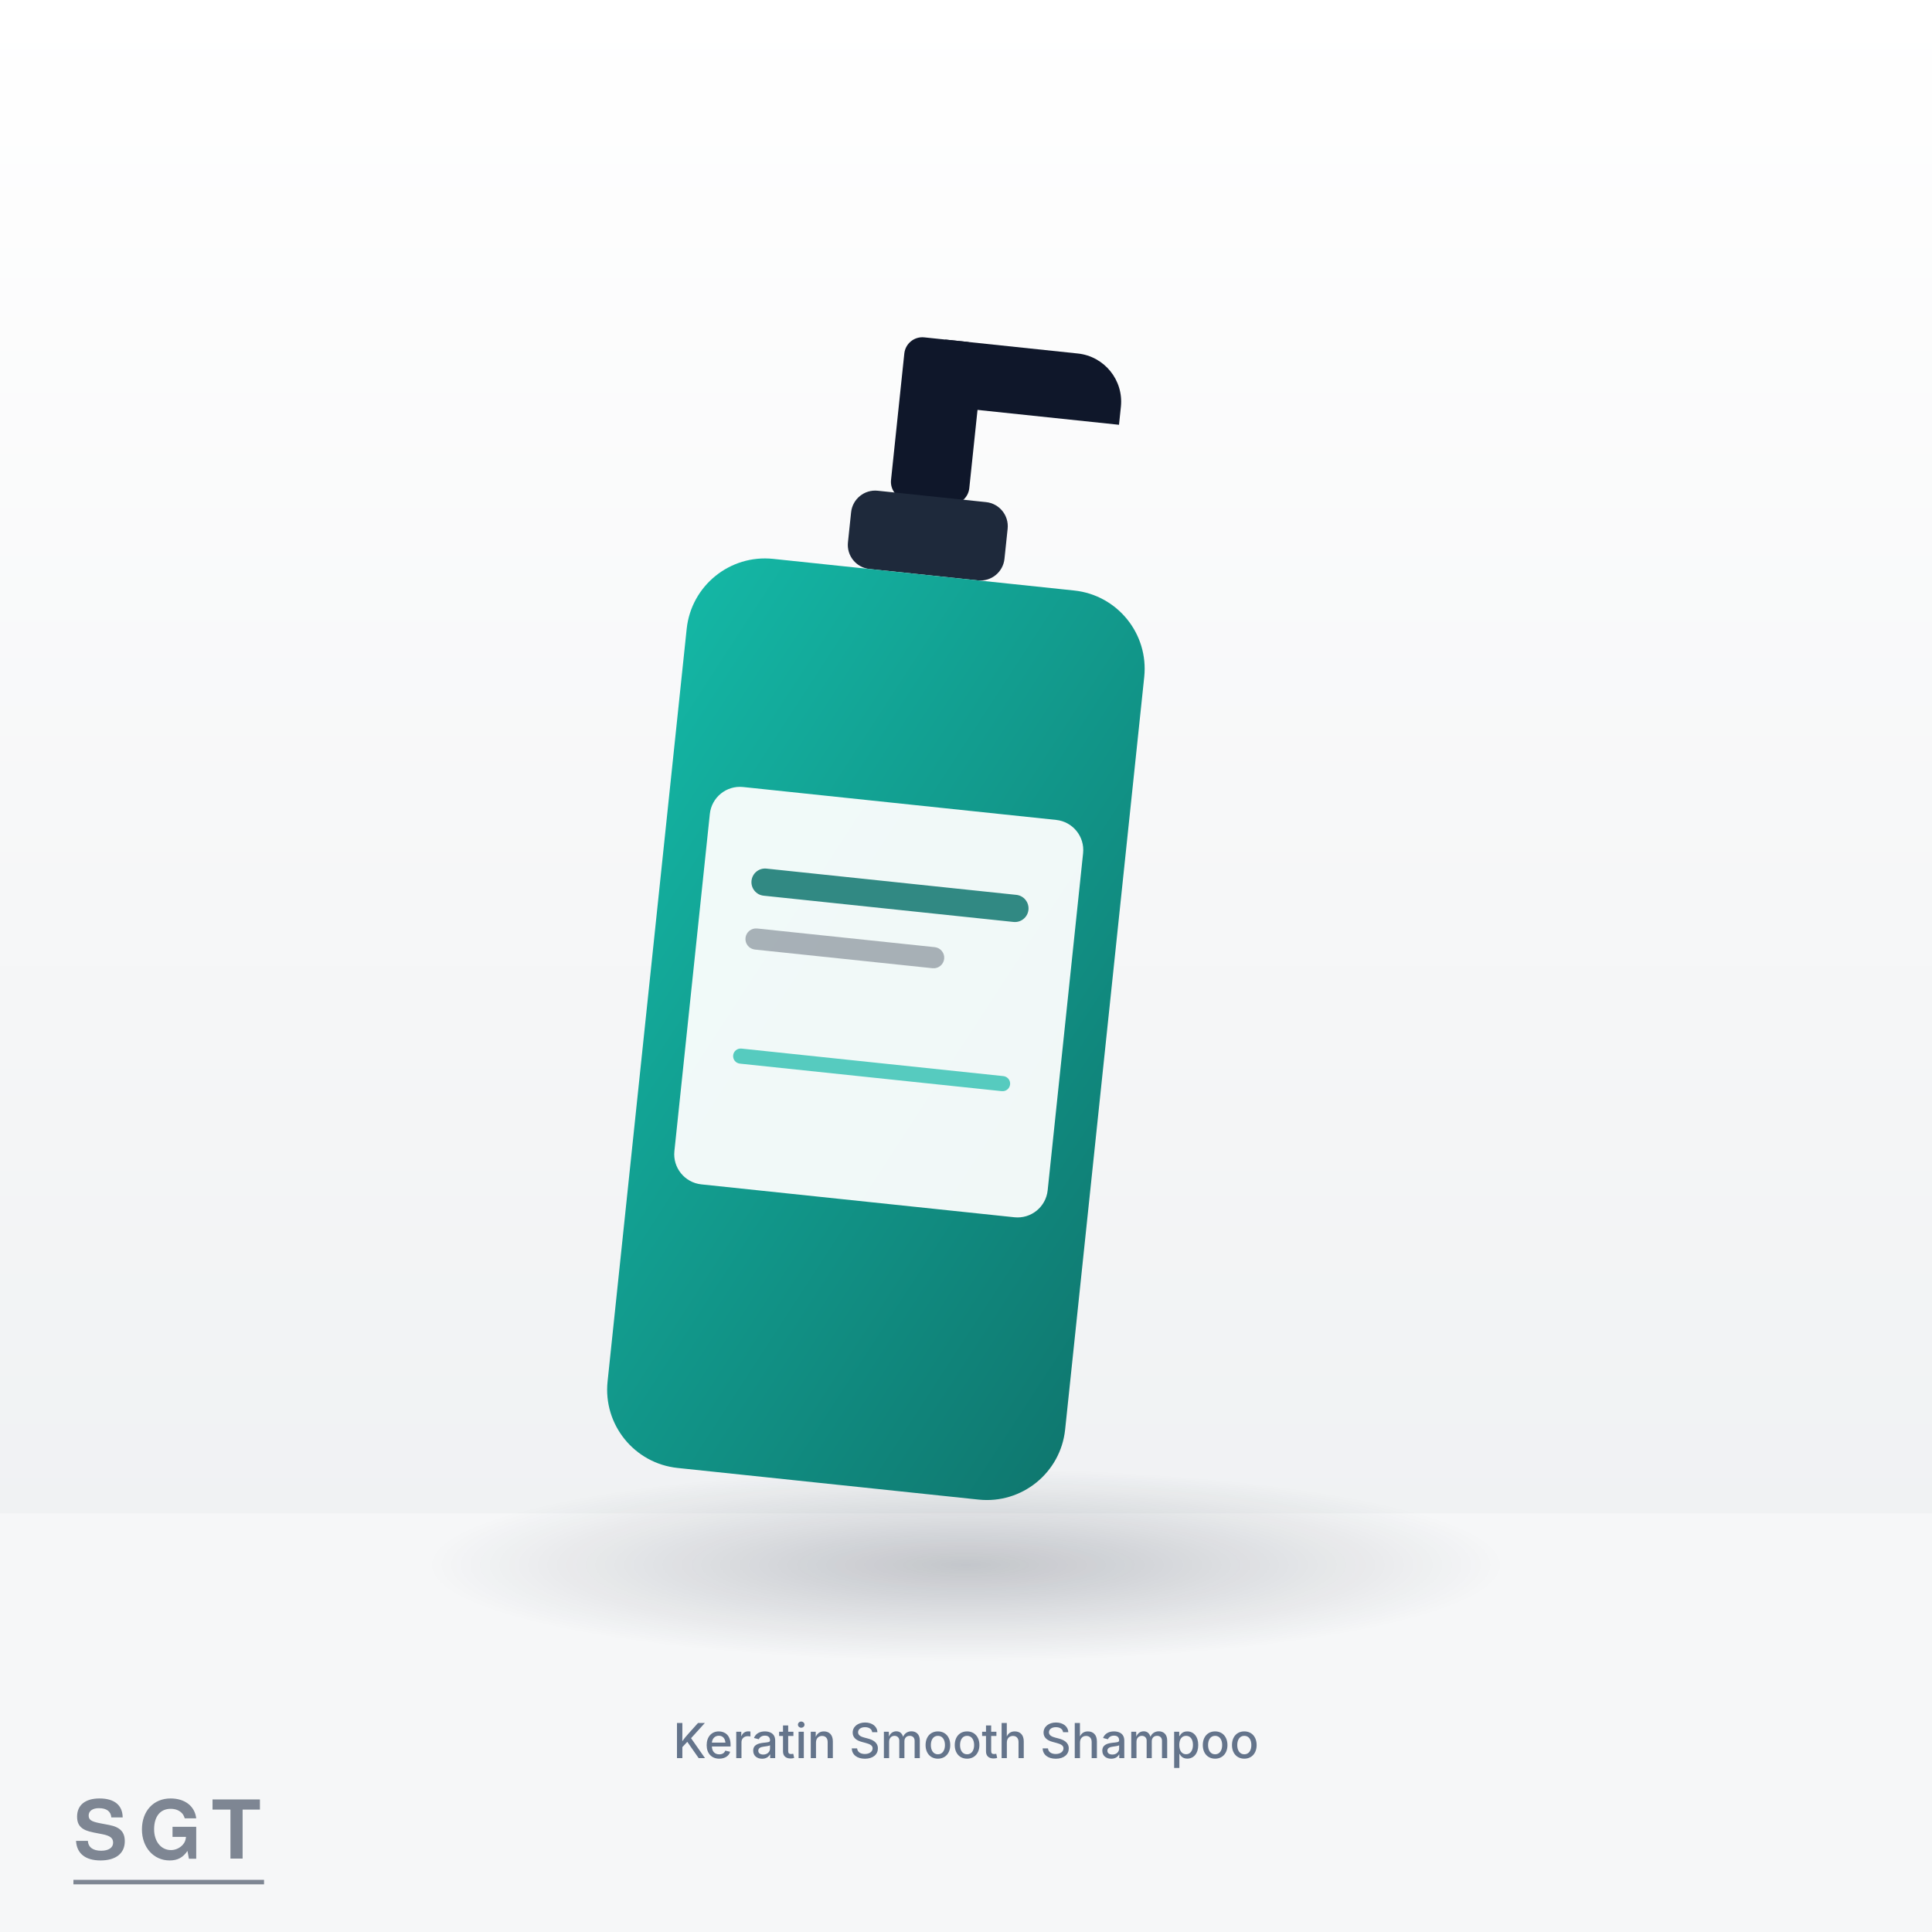
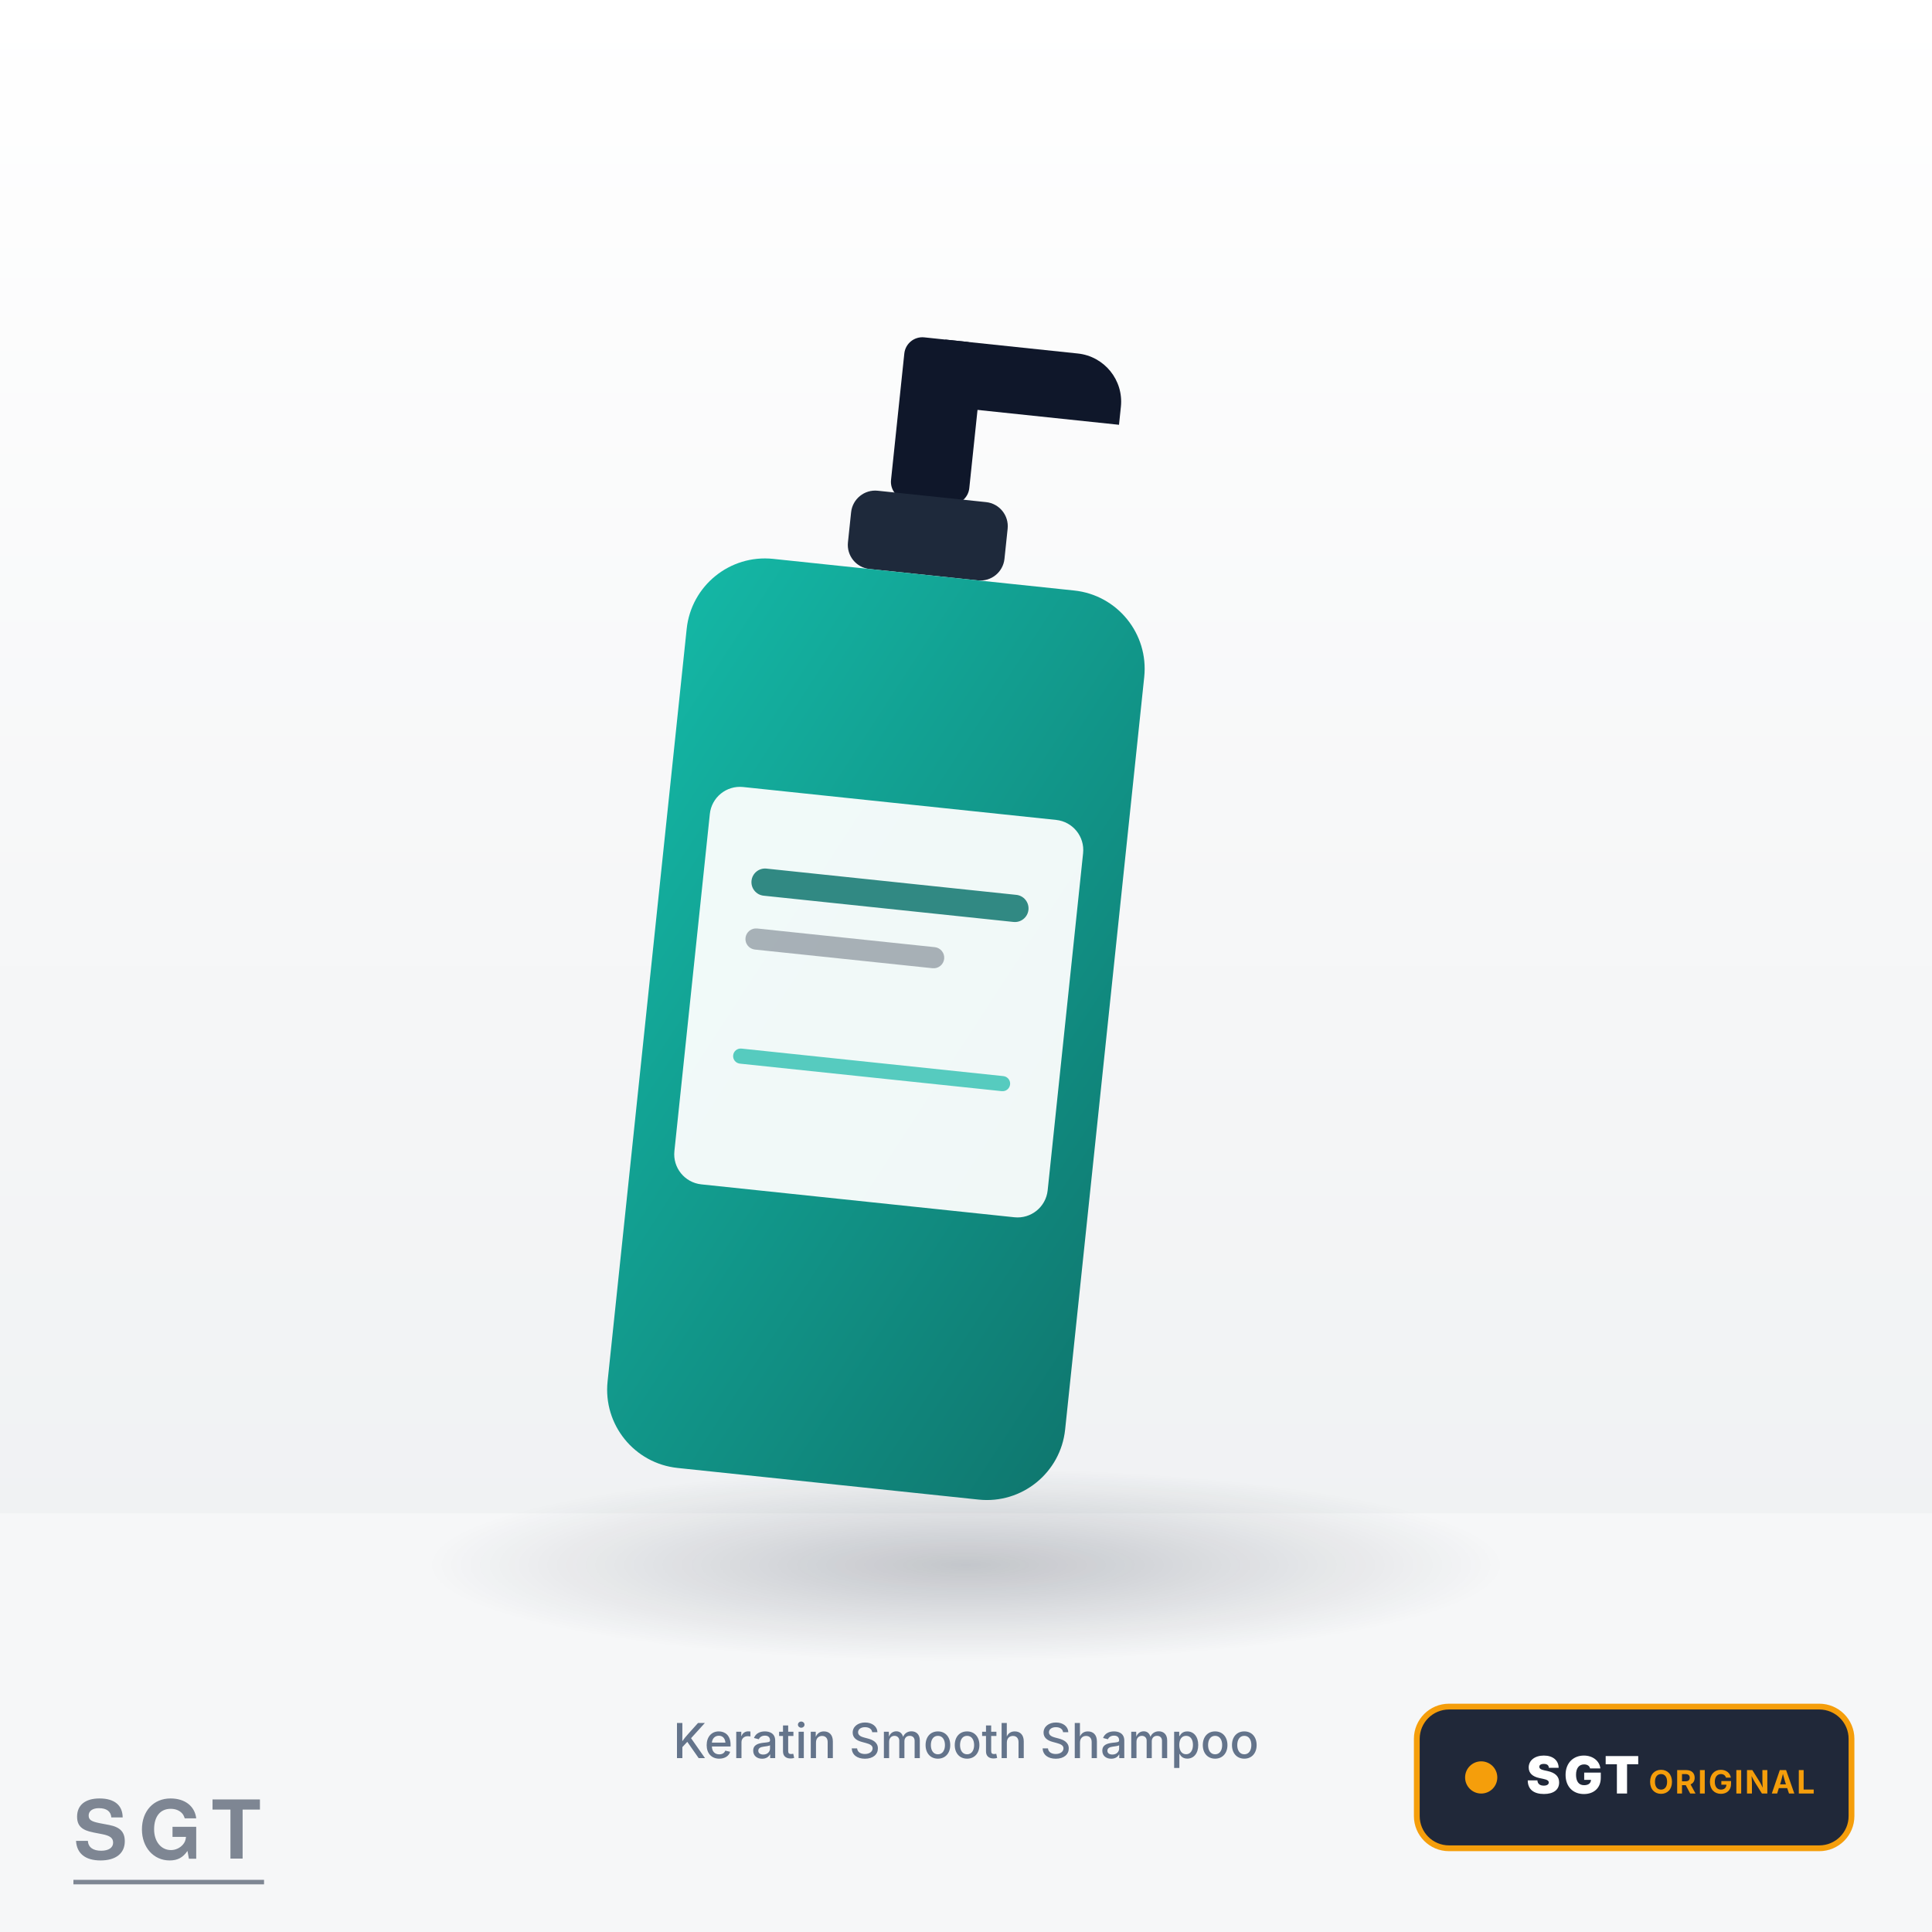
<svg xmlns="http://www.w3.org/2000/svg" viewBox="0 0 600 600" width="600" height="600" role="img" aria-label="Keratin Smooth Shampoo — Hair Care">
  <defs>
    <linearGradient id="bg" x1="0" y1="0" x2="0" y2="1">
      <stop offset="0%" stop-color="#ffffff" />
      <stop offset="100%" stop-color="#eceef0" />
    </linearGradient>
    <linearGradient id="body" x1="0" y1="0" x2="1" y2="1">
      <stop offset="0%" stop-color="#14b8a6" />
      <stop offset="100%" stop-color="#0f766e" />
    </linearGradient>
    <linearGradient id="stroke" x1="0" y1="0" x2="1" y2="1">
      <stop offset="0%" stop-color="#14b8a6" />
      <stop offset="100%" stop-color="#0f766e" />
    </linearGradient>
    <radialGradient id="shadow" cx="50%" cy="50%">
      <stop offset="0%" stop-color="#0f172a" stop-opacity="0.22" />
      <stop offset="100%" stop-color="#0f172a" stop-opacity="0" />
    </radialGradient>
  </defs>
  <rect width="600" height="600" fill="url(#bg)" />
  <rect y="470" width="600" height="130" fill="#f6f7f8" />
  <ellipse cx="300" cy="486" rx="168" ry="30" fill="url(#shadow)" />
  <g transform="translate(310 300) rotate(6) scale(0.94) translate(-300 -300)">
    <rect x="248" y="96" width="26" height="54" rx="6" fill="#0f172a" />
    <path d="M261 96h44a16 16 0 0 1 16 16v6h-60z" fill="#0f172a" />
    <rect x="236" y="148" width="52" height="26" rx="8" fill="#1e293b" />
    <path d="M212 174h100a26 26 0 0 1 26 26v250a26 26 0 0 1-26 26H212a26 26 0 0 1-26-26V200a26 26 0 0 1 26-26z" fill="url(#body)" />
    <rect x="200" y="250" width="124" height="132" rx="10" fill="#ffffff" opacity="0.94" />
    <rect x="216" y="276" width="92" height="9" rx="4.5" fill="#0f766e" opacity="0.85" />
    <rect x="216" y="296" width="66" height="7" rx="3.5" fill="#1e293b" opacity="0.35" />
    <rect x="216" y="336" width="92" height="5" rx="2.5" fill="#14b8a6" opacity="0.7" />
  </g>
  <text x="300" y="546" font-family="ui-sans-serif,system-ui,-apple-system,sans-serif" font-size="15" font-weight="500" fill="#64748b" text-anchor="middle">Keratin Smooth Shampoo</text>
  <g id="sgt-mark" opacity="0.62">
    <text x="22.8" y="577.2" fill="#334155" font-family="Helvetica Neue, Helvetica, Arial, sans-serif" font-size="25.2" font-weight="600" letter-spacing="3.53">SGT</text>
    <rect x="22.8" y="583.8" width="59.2" height="1.4" fill="#334155" />
  </g>
+   <g id="sgt-brand-tag" transform="translate(440, 530)">
+     <rect x="0" y="0" width="135" height="44" rx="10" fill="#0f172a" fill-opacity="0.92" stroke="#f59e0b" stroke-width="1.8" />
+     <circle cx="20" cy="22" r="5" fill="#f59e0b" />
+     <text x="34" y="27" font-family="system-ui, -apple-system, sans-serif" font-weight="900" font-size="16" fill="#ffffff" letter-spacing="1">SGT</text>
+     <text x="72" y="27" font-family="system-ui, -apple-system, sans-serif" font-weight="700" font-size="10" fill="#f59e0b" letter-spacing="0.5">ORIGINAL</text>
+   </g>
</svg>
